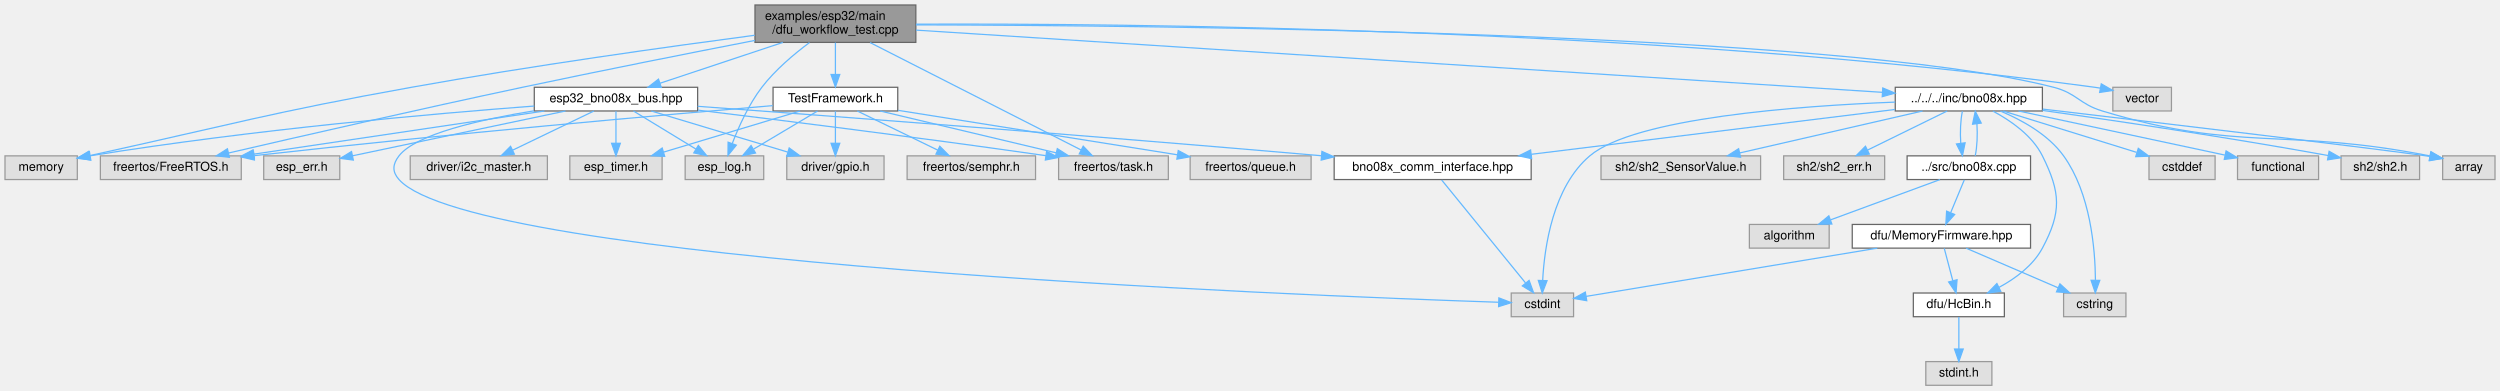
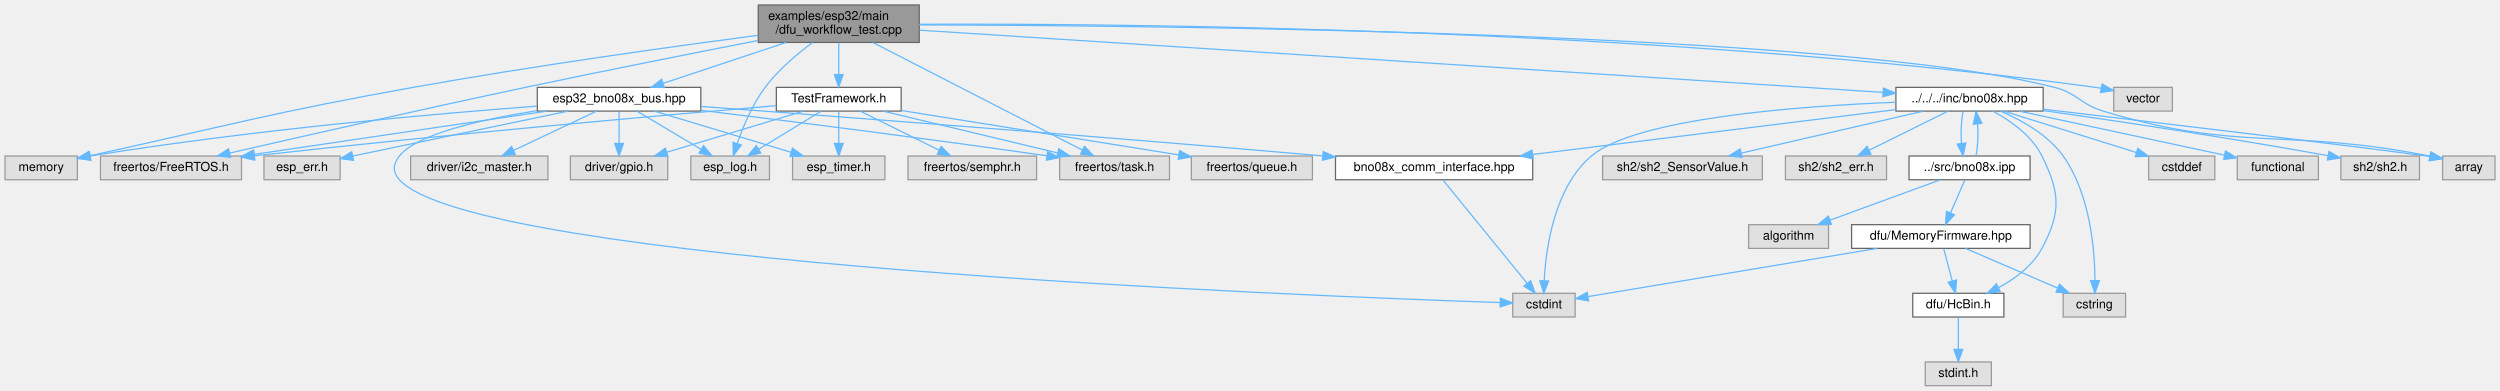
- <svg xmlns="http://www.w3.org/2000/svg" xmlns:xlink="http://www.w3.org/1999/xlink" width="2005pt" height="313pt" viewBox="0.00 0.00 2005.00 313.00">
+ <svg xmlns="http://www.w3.org/2000/svg" xmlns:xlink="http://www.w3.org/1999/xlink" width="2003pt" height="313pt" viewBox="0.00 0.00 2003.00 313.00">
  <g id="graph0" class="graph" transform="scale(1 1) rotate(0) translate(4 309)">
    <g id="Node000001" class="node">
      <g id="a_Node000001">
        <a xlink:title="DFU workflow integration test for BNO08x on ESP32.">
-           <polygon fill="#999999" stroke="#666666" points="730.5,-305 601.5,-305 601.5,-275 730.5,-275 730.5,-305" />
-           <text text-anchor="start" x="609.5" y="-293" font-family="Helvetica,sans-Serif" font-size="10.00">examples/esp32/main</text>
-           <text text-anchor="middle" x="666" y="-282" font-family="Helvetica,sans-Serif" font-size="10.00">/dfu_workflow_test.cpp</text>
+           <polygon fill="#999999" stroke="#666666" points="732.5,-305 603.5,-305 603.5,-275 732.5,-275 732.5,-305" />
+           <text text-anchor="start" x="611.5" y="-293" font-family="Helvetica,sans-Serif" font-size="10.00">examples/esp32/main</text>
+           <text text-anchor="middle" x="668" y="-282" font-family="Helvetica,sans-Serif" font-size="10.00">/dfu_workflow_test.cpp</text>
        </a>
      </g>
    </g>
    <g id="Node000002" class="node">
      <g id="a_Node000002">
        <a xlink:title=" ">
-           <polygon fill="#e0e0e0" stroke="#999999" points="608.5,-184 545.5,-184 545.5,-165 608.5,-165 608.5,-184" />
-           <text text-anchor="middle" x="577" y="-172" font-family="Helvetica,sans-Serif" font-size="10.00">esp_log.h</text>
+           <polygon fill="#e0e0e0" stroke="#999999" points="612.5,-184 549.5,-184 549.5,-165 612.5,-165 612.5,-184" />
+           <text text-anchor="middle" x="581" y="-172" font-family="Helvetica,sans-Serif" font-size="10.00">esp_log.h</text>
        </a>
      </g>
    </g>
    <g id="edge1_Node000001_Node000002" class="edge">
      <g id="a_edge1_Node000001_Node000002">
        <a xlink:title=" ">
-           <path fill="none" stroke="#63b8ff" d="M645.2,-274.86C632.91,-265.72 617.71,-252.95 607,-239 596.46,-225.26 588.38,-207.22 583.27,-193.88" />
-           <polygon fill="#63b8ff" stroke="#63b8ff" points="586.52,-192.58 579.83,-184.36 579.94,-194.96 586.52,-192.58" />
+           <path fill="none" stroke="#63b8ff" d="M647.07,-274.96C634.73,-265.85 619.53,-253.09 609,-239 598.76,-225.29 591.26,-207.25 586.62,-193.9" />
+           <polygon fill="#63b8ff" stroke="#63b8ff" points="589.94,-192.79 583.51,-184.37 583.28,-194.97 589.94,-192.79" />
        </a>
      </g>
    </g>
    <g id="Node000003" class="node">
      <g id="a_Node000003">
        <a xlink:title=" ">
          <polygon fill="#e0e0e0" stroke="#999999" points="189.5,-184 76.5,-184 76.5,-165 189.5,-165 189.5,-184" />
          <text text-anchor="middle" x="133" y="-172" font-family="Helvetica,sans-Serif" font-size="10.00">freertos/FreeRTOS.h</text>
        </a>
      </g>
    </g>
    <g id="edge2_Node000001_Node000003" class="edge">
      <g id="a_edge2_Node000001_Node000003">
        <a xlink:title=" ">
-           <path fill="none" stroke="#63b8ff" d="M601.43,-276.59C550.68,-266.73 478.24,-252.42 415,-239 331.81,-221.35 235.2,-199.24 179.38,-186.31" />
-           <polygon fill="#63b8ff" stroke="#63b8ff" points="179.97,-182.86 169.44,-184.01 178.39,-189.68 179.97,-182.86" />
+           <path fill="none" stroke="#63b8ff" d="M603.43,-276.57C552.69,-266.69 480.25,-252.37 417,-239 333.47,-221.34 236.47,-199.33 180.18,-186.4" />
+           <polygon fill="#63b8ff" stroke="#63b8ff" points="180.69,-182.93 170.16,-184.1 179.12,-189.75 180.69,-182.93" />
        </a>
      </g>
    </g>
    <g id="Node000004" class="node">
      <g id="a_Node000004">
        <a xlink:title=" ">
          <polygon fill="#e0e0e0" stroke="#999999" points="933,-184 845,-184 845,-165 933,-165 933,-184" />
          <text text-anchor="middle" x="889" y="-172" font-family="Helvetica,sans-Serif" font-size="10.00">freertos/task.h</text>
        </a>
      </g>
    </g>
    <g id="edge3_Node000001_Node000004" class="edge">
      <g id="a_edge3_Node000001_Node000004">
        <a xlink:title=" ">
-           <path fill="none" stroke="#63b8ff" d="M693.79,-274.85C737.23,-252.75 820.6,-210.31 862.95,-188.76" />
-           <polygon fill="#63b8ff" stroke="#63b8ff" points="864.73,-191.78 872.06,-184.12 861.56,-185.54 864.73,-191.78" />
+           <path fill="none" stroke="#63b8ff" d="M695.54,-274.85C738.59,-252.75 821.22,-210.31 863.18,-188.76" />
+           <polygon fill="#63b8ff" stroke="#63b8ff" points="864.91,-191.81 872.21,-184.12 861.71,-185.58 864.91,-191.81" />
        </a>
      </g>
    </g>
    <g id="Node000005" class="node">
      <g id="a_Node000005">
        <a xlink:title=" ">
-           <polygon fill="#e0e0e0" stroke="#999999" points="1997,-184 1955,-184 1955,-165 1997,-165 1997,-184" />
-           <text text-anchor="middle" x="1976" y="-172" font-family="Helvetica,sans-Serif" font-size="10.00">array</text>
+           <polygon fill="#e0e0e0" stroke="#999999" points="1995,-184 1953,-184 1953,-165 1995,-165 1995,-184" />
+           <text text-anchor="middle" x="1974" y="-172" font-family="Helvetica,sans-Serif" font-size="10.00">array</text>
        </a>
      </g>
    </g>
    <g id="edge4_Node000001_Node000005" class="edge">
      <g id="a_edge4_Node000001_Node000005">
        <a xlink:title=" ">
-           <path fill="none" stroke="#63b8ff" d="M730.54,-289.05C919.59,-288.68 1469.69,-283.67 1643,-239 1661.67,-234.19 1663.55,-225.6 1682,-220 1792.22,-186.57 1828.12,-207.01 1944.75,-183.96" />
-           <polygon fill="#63b8ff" stroke="#63b8ff" points="1945.69,-187.34 1954.79,-181.91 1944.29,-180.48 1945.69,-187.34" />
+           <path fill="none" stroke="#63b8ff" d="M732.68,-289.04C921.47,-288.63 1469.33,-283.52 1642,-239 1660.67,-234.19 1662.55,-225.6 1681,-220 1790.81,-186.67 1826.57,-206.96 1942.79,-183.95" />
+           <polygon fill="#63b8ff" stroke="#63b8ff" points="1943.69,-187.34 1952.79,-181.91 1942.29,-180.48 1943.69,-187.34" />
        </a>
      </g>
    </g>
    <g id="Node000006" class="node">
      <g id="a_Node000006">
        <a xlink:title=" ">
          <polygon fill="#e0e0e0" stroke="#999999" points="58,-184 0,-184 0,-165 58,-165 58,-184" />
          <text text-anchor="middle" x="29" y="-172" font-family="Helvetica,sans-Serif" font-size="10.00">memory</text>
        </a>
      </g>
    </g>
    <g id="edge5_Node000001_Node000006" class="edge">
      <g id="a_edge5_Node000001_Node000006">
        <a xlink:title=" ">
-           <path fill="none" stroke="#63b8ff" d="M601.25,-280.72C532.7,-271.66 421.43,-256.13 326,-239 213.34,-218.78 183.58,-209.58 67.99,-184.21" />
-           <polygon fill="#63b8ff" stroke="#63b8ff" points="68.56,-180.75 58.04,-182.03 67.06,-187.59 68.56,-180.75" />
+           <path fill="none" stroke="#63b8ff" d="M603.38,-280.76C534.66,-271.7 422.86,-256.15 327,-239 213.91,-218.77 184.03,-209.62 68.03,-184.21" />
+           <polygon fill="#63b8ff" stroke="#63b8ff" points="68.55,-180.75 58.04,-182.03 67.06,-187.58 68.55,-180.75" />
        </a>
      </g>
    </g>
    <g id="Node000007" class="node">
      <g id="a_Node000007">
        <a xlink:title=" ">
-           <polygon fill="#e0e0e0" stroke="#999999" points="1737.5,-239 1690.5,-239 1690.5,-220 1737.5,-220 1737.5,-239" />
-           <text text-anchor="middle" x="1714" y="-227" font-family="Helvetica,sans-Serif" font-size="10.00">vector</text>
+           <polygon fill="#e0e0e0" stroke="#999999" points="1736.5,-239 1689.5,-239 1689.5,-220 1736.5,-220 1736.5,-239" />
+           <text text-anchor="middle" x="1713" y="-227" font-family="Helvetica,sans-Serif" font-size="10.00">vector</text>
        </a>
      </g>
    </g>
    <g id="edge6_Node000001_Node000007" class="edge">
      <g id="a_edge6_Node000001_Node000007">
        <a xlink:title=" ">
-           <path fill="none" stroke="#63b8ff" d="M730.75,-289.61C891.52,-290.29 1321.54,-287.06 1676,-239 1677.47,-238.8 1678.96,-238.57 1680.46,-238.33" />
-           <polygon fill="#63b8ff" stroke="#63b8ff" points="1681.23,-241.74 1690.4,-236.43 1679.92,-234.87 1681.23,-241.74" />
+           <path fill="none" stroke="#63b8ff" d="M732.56,-289.59C892.85,-290.24 1321.59,-286.94 1675,-239 1676.47,-238.8 1677.96,-238.57 1679.46,-238.33" />
+           <polygon fill="#63b8ff" stroke="#63b8ff" points="1680.23,-241.74 1689.4,-236.43 1678.92,-234.87 1680.23,-241.74" />
        </a>
      </g>
    </g>
    <g id="Node000008" class="node">
      <g id="a_Node000008">
        <a xlink:href="bno08x_8hpp.html" target="_top" xlink:title="High-level C++ driver for the BNO08x 9-axis IMU family.">
-           <polygon fill="white" stroke="#666666" points="1634,-239 1516,-239 1516,-220 1634,-220 1634,-239" />
-           <text text-anchor="middle" x="1575" y="-227" font-family="Helvetica,sans-Serif" font-size="10.00">../../../inc/bno08x.hpp</text>
+           <polygon fill="white" stroke="#666666" points="1633,-239 1515,-239 1515,-220 1633,-220 1633,-239" />
+           <text text-anchor="middle" x="1574" y="-227" font-family="Helvetica,sans-Serif" font-size="10.00">../../../inc/bno08x.hpp</text>
        </a>
      </g>
    </g>
    <g id="edge7_Node000001_Node000008" class="edge">
      <g id="a_edge7_Node000001_Node000008">
        <a xlink:title=" ">
-           <path fill="none" stroke="#63b8ff" d="M730.64,-284.84C896.3,-274.18 1334.92,-245.95 1505.63,-234.96" />
-           <polygon fill="#63b8ff" stroke="#63b8ff" points="1506,-238.45 1515.76,-234.31 1505.55,-231.46 1506,-238.45" />
+           <path fill="none" stroke="#63b8ff" d="M732.79,-284.82C898.1,-274.14 1334.44,-245.97 1504.63,-234.98" />
+           <polygon fill="#63b8ff" stroke="#63b8ff" points="1504.97,-238.46 1514.72,-234.33 1504.52,-231.48 1504.97,-238.46" />
        </a>
      </g>
    </g>
    <g id="Node000022" class="node">
      <g id="a_Node000022">
        <a xlink:href="TestFramework_8h.html" target="_top" xlink:title="Shared testing framework for ESP32-C6 comprehensive test suites.">
-           <polygon fill="white" stroke="#666666" points="716,-239 616,-239 616,-220 716,-220 716,-239" />
-           <text text-anchor="middle" x="666" y="-227" font-family="Helvetica,sans-Serif" font-size="10.00">TestFramework.h</text>
+           <polygon fill="white" stroke="#666666" points="718,-239 618,-239 618,-220 718,-220 718,-239" />
+           <text text-anchor="middle" x="668" y="-227" font-family="Helvetica,sans-Serif" font-size="10.00">TestFramework.h</text>
        </a>
      </g>
    </g>
    <g id="edge27_Node000001_Node000022" class="edge">
      <g id="a_edge27_Node000001_Node000022">
        <a xlink:title=" ">
-           <path fill="none" stroke="#63b8ff" d="M666,-274.84C666,-267.21 666,-257.7 666,-249.45" />
-           <polygon fill="#63b8ff" stroke="#63b8ff" points="669.5,-249.27 666,-239.27 662.5,-249.27 669.5,-249.27" />
+           <path fill="none" stroke="#63b8ff" d="M668,-274.84C668,-267.21 668,-257.7 668,-249.45" />
+           <polygon fill="#63b8ff" stroke="#63b8ff" points="671.5,-249.27 668,-239.27 664.5,-249.27 671.5,-249.27" />
        </a>
      </g>
    </g>
    <g id="Node000027" class="node">
      <g id="a_Node000027">
        <a xlink:href="esp32__bno08x__bus_8hpp.html" target="_top" xlink:title="ESP32 I2C communication interface implementation for BNO08x driver.">
-           <polygon fill="white" stroke="#666666" points="555.5,-239 424.5,-239 424.5,-220 555.5,-220 555.5,-239" />
-           <text text-anchor="middle" x="490" y="-227" font-family="Helvetica,sans-Serif" font-size="10.00">esp32_bno08x_bus.hpp</text>
+           <polygon fill="white" stroke="#666666" points="557.5,-239 426.5,-239 426.5,-220 557.5,-220 557.5,-239" />
+           <text text-anchor="middle" x="492" y="-227" font-family="Helvetica,sans-Serif" font-size="10.00">esp32_bno08x_bus.hpp</text>
        </a>
      </g>
    </g>
    <g id="edge35_Node000001_Node000027" class="edge">
      <g id="a_edge35_Node000001_Node000027">
        <a xlink:title=" ">
-           <path fill="none" stroke="#63b8ff" d="M623.84,-274.99C593.73,-264.98 553.69,-251.67 525.27,-242.22" />
-           <polygon fill="#63b8ff" stroke="#63b8ff" points="526.33,-238.89 515.73,-239.05 524.12,-245.53 526.33,-238.89" />
+           <path fill="none" stroke="#63b8ff" d="M625.84,-274.99C595.73,-264.98 555.69,-251.67 527.27,-242.22" />
+           <polygon fill="#63b8ff" stroke="#63b8ff" points="528.33,-238.89 517.73,-239.05 526.12,-245.53 528.33,-238.89" />
        </a>
      </g>
    </g>
    <g id="edge12_Node000008_Node000005" class="edge">
      <g id="a_edge12_Node000008_Node000005">
        <a xlink:title=" ">
-           <path fill="none" stroke="#63b8ff" d="M1634.35,-221.5C1726.97,-210.57 1899.33,-190.15 1944.68,-183.59" />
-           <polygon fill="#63b8ff" stroke="#63b8ff" points="1945.48,-187.01 1954.8,-181.95 1944.36,-180.1 1945.48,-187.01" />
+           <path fill="none" stroke="#63b8ff" d="M1633.19,-221.5C1725.56,-210.56 1897.45,-190.15 1942.7,-183.59" />
+           <polygon fill="#63b8ff" stroke="#63b8ff" points="1943.48,-187.01 1952.79,-181.95 1942.36,-180.1 1943.48,-187.01" />
        </a>
      </g>
    </g>
    <g id="Node000009" class="node">
      <g id="a_Node000009">
        <a xlink:href="bno08x__comm__interface_8hpp.html" target="_top" xlink:title="CRTP-based communication interface for the BNO08x IMU family.">
          <polygon fill="white" stroke="#666666" points="1224,-184 1066,-184 1066,-165 1224,-165 1224,-184" />
          <text text-anchor="middle" x="1145" y="-172" font-family="Helvetica,sans-Serif" font-size="10.00">bno08x_comm_interface.hpp</text>
        </a>
      </g>
    </g>
    <g id="edge8_Node000008_Node000009" class="edge">
      <g id="a_edge8_Node000008_Node000009">
        <a xlink:title=" ">
-           <path fill="none" stroke="#63b8ff" d="M1515.66,-221.19C1439.84,-211.84 1308.33,-195.63 1224.06,-185.25" />
-           <polygon fill="#63b8ff" stroke="#63b8ff" points="1224.38,-181.76 1214.03,-184.01 1223.53,-188.71 1224.38,-181.76" />
+           <path fill="none" stroke="#63b8ff" d="M1514.8,-221.19C1439.15,-211.84 1307.95,-195.63 1223.88,-185.25" />
+           <polygon fill="#63b8ff" stroke="#63b8ff" points="1224.22,-181.76 1213.87,-184.01 1223.36,-188.71 1224.22,-181.76" />
        </a>
      </g>
    </g>
    <g id="Node000010" class="node">
      <g id="a_Node000010">
        <a xlink:title=" ">
          <polygon fill="#e0e0e0" stroke="#999999" points="1258,-74 1208,-74 1208,-55 1258,-55 1258,-74" />
          <text text-anchor="middle" x="1233" y="-62" font-family="Helvetica,sans-Serif" font-size="10.00">cstdint</text>
        </a>
      </g>
    </g>
    <g id="edge14_Node000008_Node000010" class="edge">
      <g id="a_edge14_Node000008_Node000010">
        <a xlink:title=" ">
-           <path fill="none" stroke="#63b8ff" d="M1515.98,-227.11C1438.18,-224.08 1306.97,-214.47 1271,-184 1241.42,-158.94 1234.64,-110.79 1233.23,-84.23" />
+           <path fill="none" stroke="#63b8ff" d="M1514.84,-227.07C1437.26,-224 1306.79,-214.34 1271,-184 1241.43,-158.93 1234.64,-110.78 1233.23,-84.23" />
          <polygon fill="#63b8ff" stroke="#63b8ff" points="1236.72,-83.88 1232.9,-74 1229.72,-84.11 1236.72,-83.88" />
        </a>
      </g>
    </g>
    <g id="Node000011" class="node">
      <g id="a_Node000011">
        <a xlink:href="HcBin_8h.html" target="_top" xlink:title="API Definition for HcBin objects (Hillcrest Binary Files).">
-           <polygon fill="white" stroke="#666666" points="1603.5,-74 1530.5,-74 1530.5,-55 1603.5,-55 1603.5,-74" />
-           <text text-anchor="middle" x="1567" y="-62" font-family="Helvetica,sans-Serif" font-size="10.00">dfu/HcBin.h</text>
+           <polygon fill="white" stroke="#666666" points="1601.5,-74 1528.5,-74 1528.5,-55 1601.5,-55 1601.5,-74" />
+           <text text-anchor="middle" x="1565" y="-62" font-family="Helvetica,sans-Serif" font-size="10.00">dfu/HcBin.h</text>
        </a>
      </g>
    </g>
    <g id="edge10_Node000008_Node000011" class="edge">
      <g id="a_edge10_Node000008_Node000011">
        <a xlink:title=" ">
-           <path fill="none" stroke="#63b8ff" d="M1594.27,-219.9C1608.12,-212.55 1625.76,-200.54 1634,-184 1648.67,-154.56 1649.54,-138.98 1634,-110 1626.49,-96 1612.43,-85.66 1599.12,-78.48" />
-           <polygon fill="#63b8ff" stroke="#63b8ff" points="1600.63,-75.33 1590.11,-74.02 1597.52,-81.6 1600.63,-75.33" />
+           <path fill="none" stroke="#63b8ff" d="M1592.67,-219.97C1606.33,-212.59 1623.86,-200.5 1632,-184 1646.55,-154.5 1647.54,-138.98 1632,-110 1624.49,-96 1610.43,-85.66 1597.12,-78.48" />
+           <polygon fill="#63b8ff" stroke="#63b8ff" points="1598.63,-75.33 1588.11,-74.02 1595.52,-81.6 1598.63,-75.33" />
        </a>
      </g>
    </g>
    <g id="Node000013" class="node">
      <g id="a_Node000013">
        <a xlink:title=" ">
-           <polygon fill="#e0e0e0" stroke="#999999" points="1772.5,-184 1719.5,-184 1719.5,-165 1772.5,-165 1772.5,-184" />
-           <text text-anchor="middle" x="1746" y="-172" font-family="Helvetica,sans-Serif" font-size="10.00">cstddef</text>
+           <polygon fill="#e0e0e0" stroke="#999999" points="1770.5,-184 1717.5,-184 1717.5,-165 1770.5,-165 1770.5,-184" />
+           <text text-anchor="middle" x="1744" y="-172" font-family="Helvetica,sans-Serif" font-size="10.00">cstddef</text>
        </a>
      </g>
    </g>
    <g id="edge13_Node000008_Node000013" class="edge">
      <g id="a_edge13_Node000008_Node000013">
        <a xlink:title=" ">
-           <path fill="none" stroke="#63b8ff" d="M1602.47,-219.98C1631.52,-210.98 1677.49,-196.73 1709.56,-186.8" />
-           <polygon fill="#63b8ff" stroke="#63b8ff" points="1710.92,-190.04 1719.44,-183.73 1708.85,-183.35 1710.92,-190.04" />
+           <path fill="none" stroke="#63b8ff" d="M1601.31,-219.98C1630.11,-211.01 1675.63,-196.82 1707.49,-186.88" />
+           <polygon fill="#63b8ff" stroke="#63b8ff" points="1708.81,-190.14 1717.31,-183.82 1706.73,-183.45 1708.81,-190.14" />
        </a>
      </g>
    </g>
    <g id="Node000014" class="node">
      <g id="a_Node000014">
        <a xlink:title=" ">
-           <polygon fill="#e0e0e0" stroke="#999999" points="1701,-74 1651,-74 1651,-55 1701,-55 1701,-74" />
-           <text text-anchor="middle" x="1676" y="-62" font-family="Helvetica,sans-Serif" font-size="10.00">cstring</text>
+           <polygon fill="#e0e0e0" stroke="#999999" points="1699,-74 1649,-74 1649,-55 1699,-55 1699,-74" />
+           <text text-anchor="middle" x="1674" y="-62" font-family="Helvetica,sans-Serif" font-size="10.00">cstring</text>
        </a>
      </g>
    </g>
    <g id="edge15_Node000008_Node000014" class="edge">
      <g id="a_edge15_Node000008_Node000014">
        <a xlink:title=" ">
-           <path fill="none" stroke="#63b8ff" d="M1600.33,-219.92C1617.24,-212.88 1638.57,-201.24 1651,-184 1672.54,-154.11 1676.31,-109.61 1676.54,-84.51" />
-           <polygon fill="#63b8ff" stroke="#63b8ff" points="1680.03,-84.15 1676.44,-74.18 1673.03,-84.22 1680.03,-84.15" />
+           <path fill="none" stroke="#63b8ff" d="M1598.64,-219.98C1615.38,-212.92 1636.66,-201.23 1649,-184 1670.46,-154.05 1674.25,-109.57 1674.51,-84.49" />
+           <polygon fill="#63b8ff" stroke="#63b8ff" points="1678.01,-84.14 1674.43,-74.17 1671.01,-84.2 1678.01,-84.14" />
        </a>
      </g>
    </g>
    <g id="Node000015" class="node">
      <g id="a_Node000015">
        <a xlink:title=" ">
-           <polygon fill="#e0e0e0" stroke="#999999" points="1855.5,-184 1790.5,-184 1790.5,-165 1855.5,-165 1855.5,-184" />
-           <text text-anchor="middle" x="1823" y="-172" font-family="Helvetica,sans-Serif" font-size="10.00">functional</text>
+           <polygon fill="#e0e0e0" stroke="#999999" points="1853.5,-184 1788.5,-184 1788.5,-165 1853.5,-165 1853.5,-184" />
+           <text text-anchor="middle" x="1821" y="-172" font-family="Helvetica,sans-Serif" font-size="10.00">functional</text>
        </a>
      </g>
    </g>
    <g id="edge16_Node000008_Node000015" class="edge">
      <g id="a_edge16_Node000008_Node000015">
        <a xlink:title=" ">
-           <path fill="none" stroke="#63b8ff" d="M1614.85,-219.98C1660.16,-210.3 1733.87,-194.55 1780.33,-184.62" />
-           <polygon fill="#63b8ff" stroke="#63b8ff" points="1781.33,-187.98 1790.38,-182.47 1779.87,-181.14 1781.33,-187.98" />
+           <path fill="none" stroke="#63b8ff" d="M1613.68,-219.98C1658.69,-210.33 1731.82,-194.64 1778.11,-184.7" />
+           <polygon fill="#63b8ff" stroke="#63b8ff" points="1779.09,-188.07 1788.13,-182.55 1777.62,-181.23 1779.09,-188.07" />
        </a>
      </g>
    </g>
    <g id="Node000016" class="node">
      <g id="a_Node000016">
        <a xlink:title=" ">
-           <polygon fill="#e0e0e0" stroke="#999999" points="1936.5,-184 1873.5,-184 1873.5,-165 1936.5,-165 1936.5,-184" />
-           <text text-anchor="middle" x="1905" y="-172" font-family="Helvetica,sans-Serif" font-size="10.00">sh2/sh2.h</text>
+           <polygon fill="#e0e0e0" stroke="#999999" points="1934.5,-184 1871.5,-184 1871.5,-165 1934.5,-165 1934.5,-184" />
+           <text text-anchor="middle" x="1903" y="-172" font-family="Helvetica,sans-Serif" font-size="10.00">sh2/sh2.h</text>
        </a>
      </g>
    </g>
    <g id="edge17_Node000008_Node000016" class="edge">
      <g id="a_edge17_Node000008_Node000016">
        <a xlink:title=" ">
-           <path fill="none" stroke="#63b8ff" d="M1634.04,-220.45C1690.52,-212.52 1778.33,-199.6 1863.1,-184.27" />
-           <polygon fill="#63b8ff" stroke="#63b8ff" points="1863.95,-187.67 1873.16,-182.44 1862.69,-180.79 1863.95,-187.67" />
+           <path fill="none" stroke="#63b8ff" d="M1633.11,-220.4C1689.41,-212.45 1776.76,-199.54 1861.15,-184.26" />
+           <polygon fill="#63b8ff" stroke="#63b8ff" points="1861.95,-187.68 1871.16,-182.44 1860.69,-180.79 1861.95,-187.68" />
        </a>
      </g>
    </g>
    <g id="Node000017" class="node">
      <g id="a_Node000017">
        <a xlink:title=" ">
          <polygon fill="#e0e0e0" stroke="#999999" points="1408,-184 1280,-184 1280,-165 1408,-165 1408,-184" />
          <text text-anchor="middle" x="1344" y="-172" font-family="Helvetica,sans-Serif" font-size="10.00">sh2/sh2_SensorValue.h</text>
        </a>
      </g>
    </g>
    <g id="edge18_Node000008_Node000017" class="edge">
      <g id="a_edge18_Node000008_Node000017">
        <a xlink:title=" ">
-           <path fill="none" stroke="#63b8ff" d="M1537.89,-219.98C1498.01,-210.84 1434.54,-196.27 1391.16,-186.32" />
-           <polygon fill="#63b8ff" stroke="#63b8ff" points="1391.93,-182.91 1381.41,-184.08 1390.37,-189.73 1391.93,-182.91" />
+           <path fill="none" stroke="#63b8ff" d="M1537.05,-219.98C1497.43,-210.86 1434.41,-196.33 1391.23,-186.38" />
+           <polygon fill="#63b8ff" stroke="#63b8ff" points="1391.77,-182.92 1381.24,-184.08 1390.2,-189.74 1391.77,-182.92" />
        </a>
      </g>
    </g>
    <g id="Node000018" class="node">
      <g id="a_Node000018">
        <a xlink:title=" ">
          <polygon fill="#e0e0e0" stroke="#999999" points="1507.5,-184 1426.5,-184 1426.5,-165 1507.5,-165 1507.5,-184" />
          <text text-anchor="middle" x="1467" y="-172" font-family="Helvetica,sans-Serif" font-size="10.00">sh2/sh2_err.h</text>
        </a>
      </g>
    </g>
    <g id="edge19_Node000008_Node000018" class="edge">
      <g id="a_edge19_Node000008_Node000018">
        <a xlink:title=" ">
-           <path fill="none" stroke="#63b8ff" d="M1557.65,-219.98C1540.43,-211.54 1513.8,-198.47 1493.85,-188.68" />
-           <polygon fill="#63b8ff" stroke="#63b8ff" points="1495.19,-185.43 1484.67,-184.17 1492.1,-191.72 1495.19,-185.43" />
+           <path fill="none" stroke="#63b8ff" d="M1556.81,-219.98C1539.75,-211.54 1513.37,-198.47 1493.6,-188.68" />
+           <polygon fill="#63b8ff" stroke="#63b8ff" points="1495.02,-185.47 1484.5,-184.17 1491.91,-191.75 1495.02,-185.47" />
        </a>
      </g>
    </g>
    <g id="Node000019" class="node">
      <g id="a_Node000019">
-         <a xlink:href="bno08x_8cpp.html" target="_top" xlink:title="Template method implementations for the BNO085 driver class.">
-           <polygon fill="white" stroke="#666666" points="1624.5,-184 1525.5,-184 1525.5,-165 1624.5,-165 1624.5,-184" />
-           <text text-anchor="middle" x="1575" y="-172" font-family="Helvetica,sans-Serif" font-size="10.00">../src/bno08x.cpp</text>
+         <a xlink:href="bno08x_8ipp.html" target="_top" xlink:title="Template method implementations for the BNO085 driver class.">
+           <polygon fill="white" stroke="#666666" points="1622.5,-184 1525.5,-184 1525.5,-165 1622.5,-165 1622.5,-184" />
+           <text text-anchor="middle" x="1574" y="-172" font-family="Helvetica,sans-Serif" font-size="10.00">../src/bno08x.ipp</text>
        </a>
      </g>
    </g>
    <g id="edge20_Node000008_Node000019" class="edge">
      <g id="a_edge20_Node000008_Node000019">
        <a xlink:title=" ">
-           <path fill="none" stroke="#63b8ff" d="M1569.83,-219.75C1568.34,-212.8 1567.9,-202.85 1568.52,-194.13" />
-           <polygon fill="#63b8ff" stroke="#63b8ff" points="1572.01,-194.47 1569.87,-184.09 1565.07,-193.53 1572.01,-194.47" />
+           <path fill="none" stroke="#63b8ff" d="M1568.83,-219.75C1567.34,-212.8 1566.9,-202.85 1567.52,-194.13" />
+           <polygon fill="#63b8ff" stroke="#63b8ff" points="1571.01,-194.47 1568.87,-184.09 1564.07,-193.53 1571.01,-194.47" />
        </a>
      </g>
    </g>
    <g id="edge9_Node000009_Node000010" class="edge">
      <g id="a_edge9_Node000009_Node000010">
        <a xlink:title=" ">
          <path fill="none" stroke="#63b8ff" d="M1152.2,-164.66C1166.91,-146.61 1200.59,-105.28 1219.49,-82.08" />
          <polygon fill="#63b8ff" stroke="#63b8ff" points="1222.34,-84.12 1225.95,-74.16 1216.91,-79.7 1222.34,-84.12" />
        </a>
      </g>
    </g>
    <g id="Node000012" class="node">
      <g id="a_Node000012">
        <a xlink:title=" ">
-           <polygon fill="#e0e0e0" stroke="#999999" points="1593.5,-19 1540.5,-19 1540.5,0 1593.5,0 1593.5,-19" />
-           <text text-anchor="middle" x="1567" y="-7" font-family="Helvetica,sans-Serif" font-size="10.00">stdint.h</text>
+           <polygon fill="#e0e0e0" stroke="#999999" points="1591.5,-19 1538.5,-19 1538.5,0 1591.5,0 1591.5,-19" />
+           <text text-anchor="middle" x="1565" y="-7" font-family="Helvetica,sans-Serif" font-size="10.00">stdint.h</text>
        </a>
      </g>
    </g>
    <g id="edge11_Node000011_Node000012" class="edge">
      <g id="a_edge11_Node000011_Node000012">
        <a xlink:title=" ">
-           <path fill="none" stroke="#63b8ff" d="M1567,-54.75C1567,-47.8 1567,-37.85 1567,-29.13" />
-           <polygon fill="#63b8ff" stroke="#63b8ff" points="1570.5,-29.09 1567,-19.09 1563.5,-29.09 1570.5,-29.09" />
+           <path fill="none" stroke="#63b8ff" d="M1565,-54.75C1565,-47.8 1565,-37.85 1565,-29.13" />
+           <polygon fill="#63b8ff" stroke="#63b8ff" points="1568.5,-29.09 1565,-19.09 1561.5,-29.09 1568.5,-29.09" />
        </a>
      </g>
    </g>
    <g id="edge21_Node000019_Node000008" class="edge">
      <g id="a_edge21_Node000019_Node000008">
        <a xlink:title=" ">
-           <path fill="none" stroke="#63b8ff" d="M1580.13,-184.09C1581.64,-190.99 1582.09,-200.93 1581.49,-209.66" />
-           <polygon fill="#63b8ff" stroke="#63b8ff" points="1578,-209.38 1580.17,-219.75 1584.94,-210.29 1578,-209.38" />
+           <path fill="none" stroke="#63b8ff" d="M1579.13,-184.09C1580.64,-190.99 1581.09,-200.93 1580.49,-209.66" />
+           <polygon fill="#63b8ff" stroke="#63b8ff" points="1577,-209.38 1579.17,-219.75 1583.94,-210.29 1577,-209.38" />
        </a>
      </g>
    </g>
    <g id="Node000020" class="node">
      <g id="a_Node000020">
        <a xlink:title=" ">
-           <polygon fill="#e0e0e0" stroke="#999999" points="1463,-129 1399,-129 1399,-110 1463,-110 1463,-129" />
-           <text text-anchor="middle" x="1431" y="-117" font-family="Helvetica,sans-Serif" font-size="10.00">algorithm</text>
+           <polygon fill="#e0e0e0" stroke="#999999" points="1461,-129 1397,-129 1397,-110 1461,-110 1461,-129" />
+           <text text-anchor="middle" x="1429" y="-117" font-family="Helvetica,sans-Serif" font-size="10.00">algorithm</text>
        </a>
      </g>
    </g>
    <g id="edge22_Node000019_Node000020" class="edge">
      <g id="a_edge22_Node000019_Node000020">
        <a xlink:title=" ">
-           <path fill="none" stroke="#63b8ff" d="M1551.86,-164.98C1528.18,-156.27 1491.13,-142.63 1464.29,-132.75" />
-           <polygon fill="#63b8ff" stroke="#63b8ff" points="1465.15,-129.34 1454.56,-129.17 1462.73,-135.91 1465.15,-129.34" />
+           <path fill="none" stroke="#63b8ff" d="M1550.7,-164.98C1526.75,-156.23 1489.22,-142.51 1462.17,-132.62" />
+           <polygon fill="#63b8ff" stroke="#63b8ff" points="1463.31,-129.32 1452.72,-129.17 1460.91,-135.89 1463.31,-129.32" />
        </a>
      </g>
    </g>
    <g id="Node000021" class="node">
      <g id="a_Node000021">
        <a xlink:href="MemoryFirmware_8hpp.html" target="_top" xlink:title=" ">
-           <polygon fill="white" stroke="#666666" points="1624.5,-129 1481.5,-129 1481.5,-110 1624.5,-110 1624.5,-129" />
-           <text text-anchor="middle" x="1553" y="-117" font-family="Helvetica,sans-Serif" font-size="10.00">dfu/MemoryFirmware.hpp</text>
+           <polygon fill="white" stroke="#666666" points="1622.5,-129 1479.5,-129 1479.5,-110 1622.5,-110 1622.5,-129" />
+           <text text-anchor="middle" x="1551" y="-117" font-family="Helvetica,sans-Serif" font-size="10.00">dfu/MemoryFirmware.hpp</text>
        </a>
      </g>
    </g>
    <g id="edge23_Node000019_Node000021" class="edge">
      <g id="a_edge23_Node000019_Node000021">
        <a xlink:title=" ">
-           <path fill="none" stroke="#63b8ff" d="M1571.37,-164.75C1568.42,-157.65 1564.17,-147.4 1560.49,-138.56" />
-           <polygon fill="#63b8ff" stroke="#63b8ff" points="1563.63,-136.98 1556.57,-129.09 1557.17,-139.67 1563.63,-136.98" />
+           <path fill="none" stroke="#63b8ff" d="M1570.2,-164.75C1567.09,-157.57 1562.58,-147.18 1558.71,-138.27" />
+           <polygon fill="#63b8ff" stroke="#63b8ff" points="1561.92,-136.87 1554.73,-129.09 1555.5,-139.66 1561.92,-136.87" />
        </a>
      </g>
    </g>
    <g id="edge25_Node000021_Node000010" class="edge">
      <g id="a_edge25_Node000021_Node000010">
        <a xlink:title=" ">
-           <path fill="none" stroke="#63b8ff" d="M1501.59,-109.98C1436.06,-99.13 1324.51,-80.66 1268.02,-71.3" />
-           <polygon fill="#63b8ff" stroke="#63b8ff" points="1268.57,-67.84 1258.13,-69.66 1267.42,-74.75 1268.57,-67.84" />
+           <path fill="none" stroke="#63b8ff" d="M1499.91,-109.98C1435.09,-99.18 1324.96,-80.83 1268.58,-71.43" />
+           <polygon fill="#63b8ff" stroke="#63b8ff" points="1268.81,-67.92 1258.37,-69.73 1267.66,-74.82 1268.81,-67.92" />
        </a>
      </g>
    </g>
    <g id="edge24_Node000021_Node000011" class="edge">
      <g id="a_edge24_Node000021_Node000011">
        <a xlink:title=" ">
-           <path fill="none" stroke="#63b8ff" d="M1555.31,-109.75C1557.17,-102.72 1559.84,-92.62 1562.15,-83.84" />
-           <polygon fill="#63b8ff" stroke="#63b8ff" points="1565.56,-84.65 1564.73,-74.09 1558.79,-82.86 1565.56,-84.65" />
+           <path fill="none" stroke="#63b8ff" d="M1553.31,-109.75C1555.17,-102.72 1557.84,-92.62 1560.15,-83.84" />
+           <polygon fill="#63b8ff" stroke="#63b8ff" points="1563.56,-84.65 1562.73,-74.09 1556.79,-82.86 1563.56,-84.65" />
        </a>
      </g>
    </g>
    <g id="edge26_Node000021_Node000014" class="edge">
      <g id="a_edge26_Node000021_Node000014">
        <a xlink:title=" ">
-           <path fill="none" stroke="#63b8ff" d="M1572.76,-109.98C1592.73,-101.38 1623.8,-87.99 1646.65,-78.15" />
-           <polygon fill="#63b8ff" stroke="#63b8ff" points="1648.08,-81.34 1655.88,-74.17 1645.31,-74.91 1648.08,-81.34" />
-         </a>
-       </g>
-     </g>
-     <g id="edge29_Node000022_Node000002" class="edge">
-       <g id="a_edge29_Node000022_Node000002">
-         <a xlink:title=" ">
-           <path fill="none" stroke="#63b8ff" d="M651.7,-219.98C637.9,-211.77 616.76,-199.18 600.49,-189.49" />
-           <polygon fill="#63b8ff" stroke="#63b8ff" points="601.94,-186.28 591.56,-184.17 598.36,-192.29 601.94,-186.28" />
+           <path fill="none" stroke="#63b8ff" d="M1570.76,-109.98C1590.73,-101.38 1621.8,-87.99 1644.65,-78.15" />
+           <polygon fill="#63b8ff" stroke="#63b8ff" points="1646.08,-81.34 1653.88,-74.17 1643.31,-74.91 1646.08,-81.34" />
+         </a>
+       </g>
+     </g>
+     <g id="edge28_Node000022_Node000002" class="edge">
+       <g id="a_edge28_Node000022_Node000002">
+         <a xlink:title=" ">
+           <path fill="none" stroke="#63b8ff" d="M654.02,-219.98C640.53,-211.77 619.87,-199.18 603.96,-189.49" />
+           <polygon fill="#63b8ff" stroke="#63b8ff" points="605.59,-186.38 595.23,-184.17 601.95,-192.36 605.59,-186.38" />
        </a>
      </g>
    </g>
    <g id="edge31_Node000022_Node000003" class="edge">
      <g id="a_edge31_Node000022_Node000003">
        <a xlink:title=" ">
-           <path fill="none" stroke="#63b8ff" d="M615.73,-224.3C531.8,-217.17 357.56,-201.82 200.05,-184.2" />
-           <polygon fill="#63b8ff" stroke="#63b8ff" points="200.03,-180.67 189.71,-183.03 199.25,-187.63 200.03,-180.67" />
+           <path fill="none" stroke="#63b8ff" d="M617.86,-224.34C533.7,-217.24 358.45,-201.89 200.11,-184.2" />
+           <polygon fill="#63b8ff" stroke="#63b8ff" points="200.03,-180.67 189.71,-183.04 199.25,-187.63 200.03,-180.67" />
        </a>
      </g>
    </g>
    <g id="edge34_Node000022_Node000004" class="edge">
      <g id="a_edge34_Node000022_Node000004">
        <a xlink:title=" ">
-           <path fill="none" stroke="#63b8ff" d="M701.83,-219.98C740.16,-210.87 801.08,-196.4 842.95,-186.45" />
-           <polygon fill="#63b8ff" stroke="#63b8ff" points="843.97,-189.8 852.89,-184.08 842.35,-182.99 843.97,-189.8" />
+           <path fill="none" stroke="#63b8ff" d="M703.51,-219.98C741.49,-210.87 801.87,-196.4 843.36,-186.45" />
+           <polygon fill="#63b8ff" stroke="#63b8ff" points="844.31,-189.82 853.21,-184.08 842.67,-183.01 844.31,-189.82" />
        </a>
      </g>
    </g>
    <g id="Node000023" class="node">
      <g id="a_Node000023">
        <a xlink:title=" ">
-           <polygon fill="#e0e0e0" stroke="#999999" points="705,-184 627,-184 627,-165 705,-165 705,-184" />
-           <text text-anchor="middle" x="666" y="-172" font-family="Helvetica,sans-Serif" font-size="10.00">driver/gpio.h</text>
-         </a>
-       </g>
-     </g>
-     <g id="edge28_Node000022_Node000023" class="edge">
-       <g id="a_edge28_Node000022_Node000023">
-         <a xlink:title=" ">
-           <path fill="none" stroke="#63b8ff" d="M666,-219.75C666,-212.8 666,-202.85 666,-194.13" />
-           <polygon fill="#63b8ff" stroke="#63b8ff" points="669.5,-194.09 666,-184.09 662.5,-194.09 669.5,-194.09" />
+           <polygon fill="#e0e0e0" stroke="#999999" points="705,-184 631,-184 631,-165 705,-165 705,-184" />
+           <text text-anchor="middle" x="668" y="-172" font-family="Helvetica,sans-Serif" font-size="10.00">esp_timer.h</text>
+         </a>
+       </g>
+     </g>
+     <g id="edge29_Node000022_Node000023" class="edge">
+       <g id="a_edge29_Node000022_Node000023">
+         <a xlink:title=" ">
+           <path fill="none" stroke="#63b8ff" d="M668,-219.75C668,-212.8 668,-202.85 668,-194.13" />
+           <polygon fill="#63b8ff" stroke="#63b8ff" points="671.5,-194.09 668,-184.09 664.5,-194.09 671.5,-194.09" />
        </a>
      </g>
    </g>
    <g id="Node000024" class="node">
      <g id="a_Node000024">
        <a xlink:title=" ">
-           <polygon fill="#e0e0e0" stroke="#999999" points="527,-184 453,-184 453,-165 527,-165 527,-184" />
-           <text text-anchor="middle" x="490" y="-172" font-family="Helvetica,sans-Serif" font-size="10.00">esp_timer.h</text>
+           <polygon fill="#e0e0e0" stroke="#999999" points="531,-184 453,-184 453,-165 531,-165 531,-184" />
+           <text text-anchor="middle" x="492" y="-172" font-family="Helvetica,sans-Serif" font-size="10.00">driver/gpio.h</text>
        </a>
      </g>
    </g>
    <g id="edge30_Node000022_Node000024" class="edge">
      <g id="a_edge30_Node000022_Node000024">
        <a xlink:title=" ">
-           <path fill="none" stroke="#63b8ff" d="M637.72,-219.98C608.05,-211.05 561.21,-196.94 528.25,-187.02" />
-           <polygon fill="#63b8ff" stroke="#63b8ff" points="529.08,-183.61 518.5,-184.08 527.07,-190.32 529.08,-183.61" />
+           <path fill="none" stroke="#63b8ff" d="M639.72,-219.98C610.05,-211.05 563.21,-196.94 530.25,-187.02" />
+           <polygon fill="#63b8ff" stroke="#63b8ff" points="531.08,-183.61 520.5,-184.08 529.07,-190.32 531.08,-183.61" />
        </a>
      </g>
    </g>
    <g id="Node000025" class="node">
      <g id="a_Node000025">
        <a xlink:title=" ">
          <polygon fill="#e0e0e0" stroke="#999999" points="1047.5,-184 950.5,-184 950.5,-165 1047.5,-165 1047.5,-184" />
          <text text-anchor="middle" x="999" y="-172" font-family="Helvetica,sans-Serif" font-size="10.00">freertos/queue.h</text>
        </a>
      </g>
    </g>
    <g id="edge32_Node000022_Node000025" class="edge">
      <g id="a_edge32_Node000022_Node000025">
        <a xlink:title=" ">
-           <path fill="none" stroke="#63b8ff" d="M716.21,-220.51C776.32,-210.94 876.8,-194.95 940.4,-184.83" />
-           <polygon fill="#63b8ff" stroke="#63b8ff" points="940.95,-188.28 950.28,-183.25 939.85,-181.37 940.95,-188.28" />
+           <path fill="none" stroke="#63b8ff" d="M718.27,-220.45C777.89,-210.9 877.11,-195.02 940.22,-184.91" />
+           <polygon fill="#63b8ff" stroke="#63b8ff" points="941.09,-188.32 950.42,-183.28 939.99,-181.4 941.09,-188.32" />
        </a>
      </g>
    </g>
    <g id="Node000026" class="node">
      <g id="a_Node000026">
        <a xlink:title=" ">
          <polygon fill="#e0e0e0" stroke="#999999" points="826.5,-184 723.5,-184 723.5,-165 826.5,-165 826.5,-184" />
          <text text-anchor="middle" x="775" y="-172" font-family="Helvetica,sans-Serif" font-size="10.00">freertos/semphr.h</text>
        </a>
      </g>
    </g>
    <g id="edge33_Node000022_Node000026" class="edge">
      <g id="a_edge33_Node000022_Node000026">
        <a xlink:title=" ">
-           <path fill="none" stroke="#63b8ff" d="M683.51,-219.98C700.97,-211.5 728.01,-198.35 748.17,-188.54" />
-           <polygon fill="#63b8ff" stroke="#63b8ff" points="749.71,-191.69 757.17,-184.17 746.64,-185.4 749.71,-191.69" />
+           <path fill="none" stroke="#63b8ff" d="M685.19,-219.98C702.25,-211.54 728.63,-198.47 748.4,-188.68" />
+           <polygon fill="#63b8ff" stroke="#63b8ff" points="750.09,-191.75 757.5,-184.17 746.98,-185.47 750.09,-191.75" />
        </a>
      </g>
    </g>
    <g id="edge41_Node000027_Node000002" class="edge">
      <g id="a_edge41_Node000027_Node000002">
        <a xlink:title=" ">
-           <path fill="none" stroke="#63b8ff" d="M503.98,-219.98C517.47,-211.77 538.13,-199.18 554.04,-189.49" />
-           <polygon fill="#63b8ff" stroke="#63b8ff" points="556.05,-192.36 562.77,-184.17 552.41,-186.38 556.05,-192.36" />
+           <path fill="none" stroke="#63b8ff" d="M506.3,-219.98C520.1,-211.77 541.24,-199.18 557.51,-189.49" />
+           <polygon fill="#63b8ff" stroke="#63b8ff" points="559.64,-192.29 566.44,-184.17 556.06,-186.28 559.64,-192.29" />
        </a>
      </g>
    </g>
    <g id="edge43_Node000027_Node000003" class="edge">
      <g id="a_edge43_Node000027_Node000003">
        <a xlink:title=" ">
-           <path fill="none" stroke="#63b8ff" d="M432.64,-219.98C369.09,-210.55 266.74,-195.35 199.67,-185.4" />
-           <polygon fill="#63b8ff" stroke="#63b8ff" points="200.03,-181.91 189.63,-183.91 199,-188.84 200.03,-181.91" />
+           <path fill="none" stroke="#63b8ff" d="M434.32,-219.98C370.32,-210.54 267.18,-195.31 199.74,-185.35" />
+           <polygon fill="#63b8ff" stroke="#63b8ff" points="200.05,-181.86 189.65,-183.86 199.03,-188.79 200.05,-181.86" />
        </a>
      </g>
    </g>
    <g id="edge44_Node000027_Node000004" class="edge">
      <g id="a_edge44_Node000027_Node000004">
        <a xlink:title=" ">
-           <path fill="none" stroke="#63b8ff" d="M555.77,-220.66C623.26,-212.47 731.56,-198.95 834.8,-184.14" />
+           <path fill="none" stroke="#63b8ff" d="M557.71,-220.6C624.83,-212.4 732.33,-198.88 834.86,-184.13" />
          <polygon fill="#63b8ff" stroke="#63b8ff" points="835.37,-187.59 844.77,-182.7 834.37,-180.66 835.37,-187.59" />
        </a>
      </g>
    </g>
    <g id="edge37_Node000027_Node000006" class="edge">
      <g id="a_edge37_Node000027_Node000006">
        <a xlink:title=" ">
-           <path fill="none" stroke="#63b8ff" d="M424.47,-223.96C343.18,-217.8 200.19,-205.26 68.65,-184.1" />
+           <path fill="none" stroke="#63b8ff" d="M426.16,-223.98C344.4,-217.84 200.53,-205.3 68.3,-184.04" />
          <polygon fill="#63b8ff" stroke="#63b8ff" points="68.83,-180.58 58.39,-182.43 67.7,-187.49 68.83,-180.58" />
        </a>
      </g>
    </g>
    <g id="edge45_Node000027_Node000009" class="edge">
      <g id="a_edge45_Node000027_Node000009">
        <a xlink:title=" ">
-           <path fill="none" stroke="#63b8ff" d="M555.51,-223.74C659.26,-216.12 868.01,-200.45 1055.79,-184.09" />
-           <polygon fill="#63b8ff" stroke="#63b8ff" points="1056.19,-187.57 1065.85,-183.21 1055.59,-180.6 1056.19,-187.57" />
+           <path fill="none" stroke="#63b8ff" d="M557.71,-223.7C661.24,-216.06 868.94,-200.4 1055.84,-184.09" />
+           <polygon fill="#63b8ff" stroke="#63b8ff" points="1056.2,-187.57 1065.85,-183.21 1055.58,-180.6 1056.2,-187.57" />
        </a>
      </g>
    </g>
    <g id="edge36_Node000027_Node000010" class="edge">
      <g id="a_edge36_Node000027_Node000010">
        <a xlink:title=" ">
-           <path fill="none" stroke="#63b8ff" d="M424.37,-220.14C380.9,-213.1 329.48,-201.36 316,-184 310.82,-177.33 310.36,-171.28 316,-165 376.05,-98.08 1036.51,-72 1197.68,-66.6" />
+           <path fill="none" stroke="#63b8ff" d="M426.09,-220.32C382.03,-213.33 329.7,-201.59 316,-184 310.81,-177.34 310.36,-171.28 316,-165 376.05,-98.08 1036.51,-72 1197.68,-66.6" />
          <polygon fill="#63b8ff" stroke="#63b8ff" points="1198.11,-70.09 1207.99,-66.26 1197.88,-63.1 1198.11,-70.09" />
        </a>
      </g>
    </g>
-     <g id="edge38_Node000027_Node000023" class="edge">
-       <g id="a_edge38_Node000027_Node000023">
-         <a xlink:title=" ">
-           <path fill="none" stroke="#63b8ff" d="M518.28,-219.98C547.95,-211.05 594.79,-196.94 627.75,-187.02" />
-           <polygon fill="#63b8ff" stroke="#63b8ff" points="628.93,-190.32 637.5,-184.08 626.92,-183.61 628.93,-190.32" />
-         </a>
-       </g>
-     </g>
-     <g id="edge42_Node000027_Node000024" class="edge">
-       <g id="a_edge42_Node000027_Node000024">
-         <a xlink:title=" ">
-           <path fill="none" stroke="#63b8ff" d="M490,-219.75C490,-212.8 490,-202.85 490,-194.13" />
-           <polygon fill="#63b8ff" stroke="#63b8ff" points="493.5,-194.09 490,-184.09 486.5,-194.09 493.5,-194.09" />
+     <g id="edge42_Node000027_Node000023" class="edge">
+       <g id="a_edge42_Node000027_Node000023">
+         <a xlink:title=" ">
+           <path fill="none" stroke="#63b8ff" d="M520.28,-219.98C549.95,-211.05 596.79,-196.94 629.75,-187.02" />
+           <polygon fill="#63b8ff" stroke="#63b8ff" points="630.93,-190.32 639.5,-184.08 628.92,-183.61 630.93,-190.32" />
+         </a>
+       </g>
+     </g>
+     <g id="edge38_Node000027_Node000024" class="edge">
+       <g id="a_edge38_Node000027_Node000024">
+         <a xlink:title=" ">
+           <path fill="none" stroke="#63b8ff" d="M492,-219.75C492,-212.8 492,-202.85 492,-194.13" />
+           <polygon fill="#63b8ff" stroke="#63b8ff" points="495.5,-194.09 492,-184.09 488.5,-194.09 495.5,-194.09" />
        </a>
      </g>
    </g>
    <g id="Node000028" class="node">
      <g id="a_Node000028">
        <a xlink:title=" ">
          <polygon fill="#e0e0e0" stroke="#999999" points="435,-184 325,-184 325,-165 435,-165 435,-184" />
          <text text-anchor="middle" x="380" y="-172" font-family="Helvetica,sans-Serif" font-size="10.00">driver/i2c_master.h</text>
        </a>
      </g>
    </g>
    <g id="edge39_Node000027_Node000028" class="edge">
      <g id="a_edge39_Node000027_Node000028">
        <a xlink:title=" ">
-           <path fill="none" stroke="#63b8ff" d="M472.33,-219.98C454.71,-211.5 427.42,-198.35 407.07,-188.54" />
-           <polygon fill="#63b8ff" stroke="#63b8ff" points="408.52,-185.36 397.99,-184.17 405.48,-191.66 408.52,-185.36" />
+           <path fill="none" stroke="#63b8ff" d="M474.01,-219.98C456.07,-211.5 428.28,-198.35 407.57,-188.54" />
+           <polygon fill="#63b8ff" stroke="#63b8ff" points="408.86,-185.28 398.32,-184.17 405.86,-191.61 408.86,-185.28" />
        </a>
      </g>
    </g>
    <g id="Node000029" class="node">
      <g id="a_Node000029">
        <a xlink:title=" ">
          <polygon fill="#e0e0e0" stroke="#999999" points="268.5,-184 207.5,-184 207.5,-165 268.5,-165 268.5,-184" />
          <text text-anchor="middle" x="238" y="-172" font-family="Helvetica,sans-Serif" font-size="10.00">esp_err.h</text>
        </a>
      </g>
    </g>
    <g id="edge40_Node000027_Node000029" class="edge">
      <g id="a_edge40_Node000027_Node000029">
        <a xlink:title=" ">
-           <path fill="none" stroke="#63b8ff" d="M449.51,-219.98C402.59,-210.12 325.71,-193.95 278.7,-184.06" />
-           <polygon fill="#63b8ff" stroke="#63b8ff" points="279.36,-180.62 268.86,-181.99 277.92,-187.47 279.36,-180.62" />
+           <path fill="none" stroke="#63b8ff" d="M451.19,-219.98C403.77,-210.09 325.98,-193.86 278.63,-183.98" />
+           <polygon fill="#63b8ff" stroke="#63b8ff" points="279.23,-180.53 268.72,-181.91 277.8,-187.38 279.23,-180.53" />
        </a>
      </g>
    </g>
  </g>
</svg>
